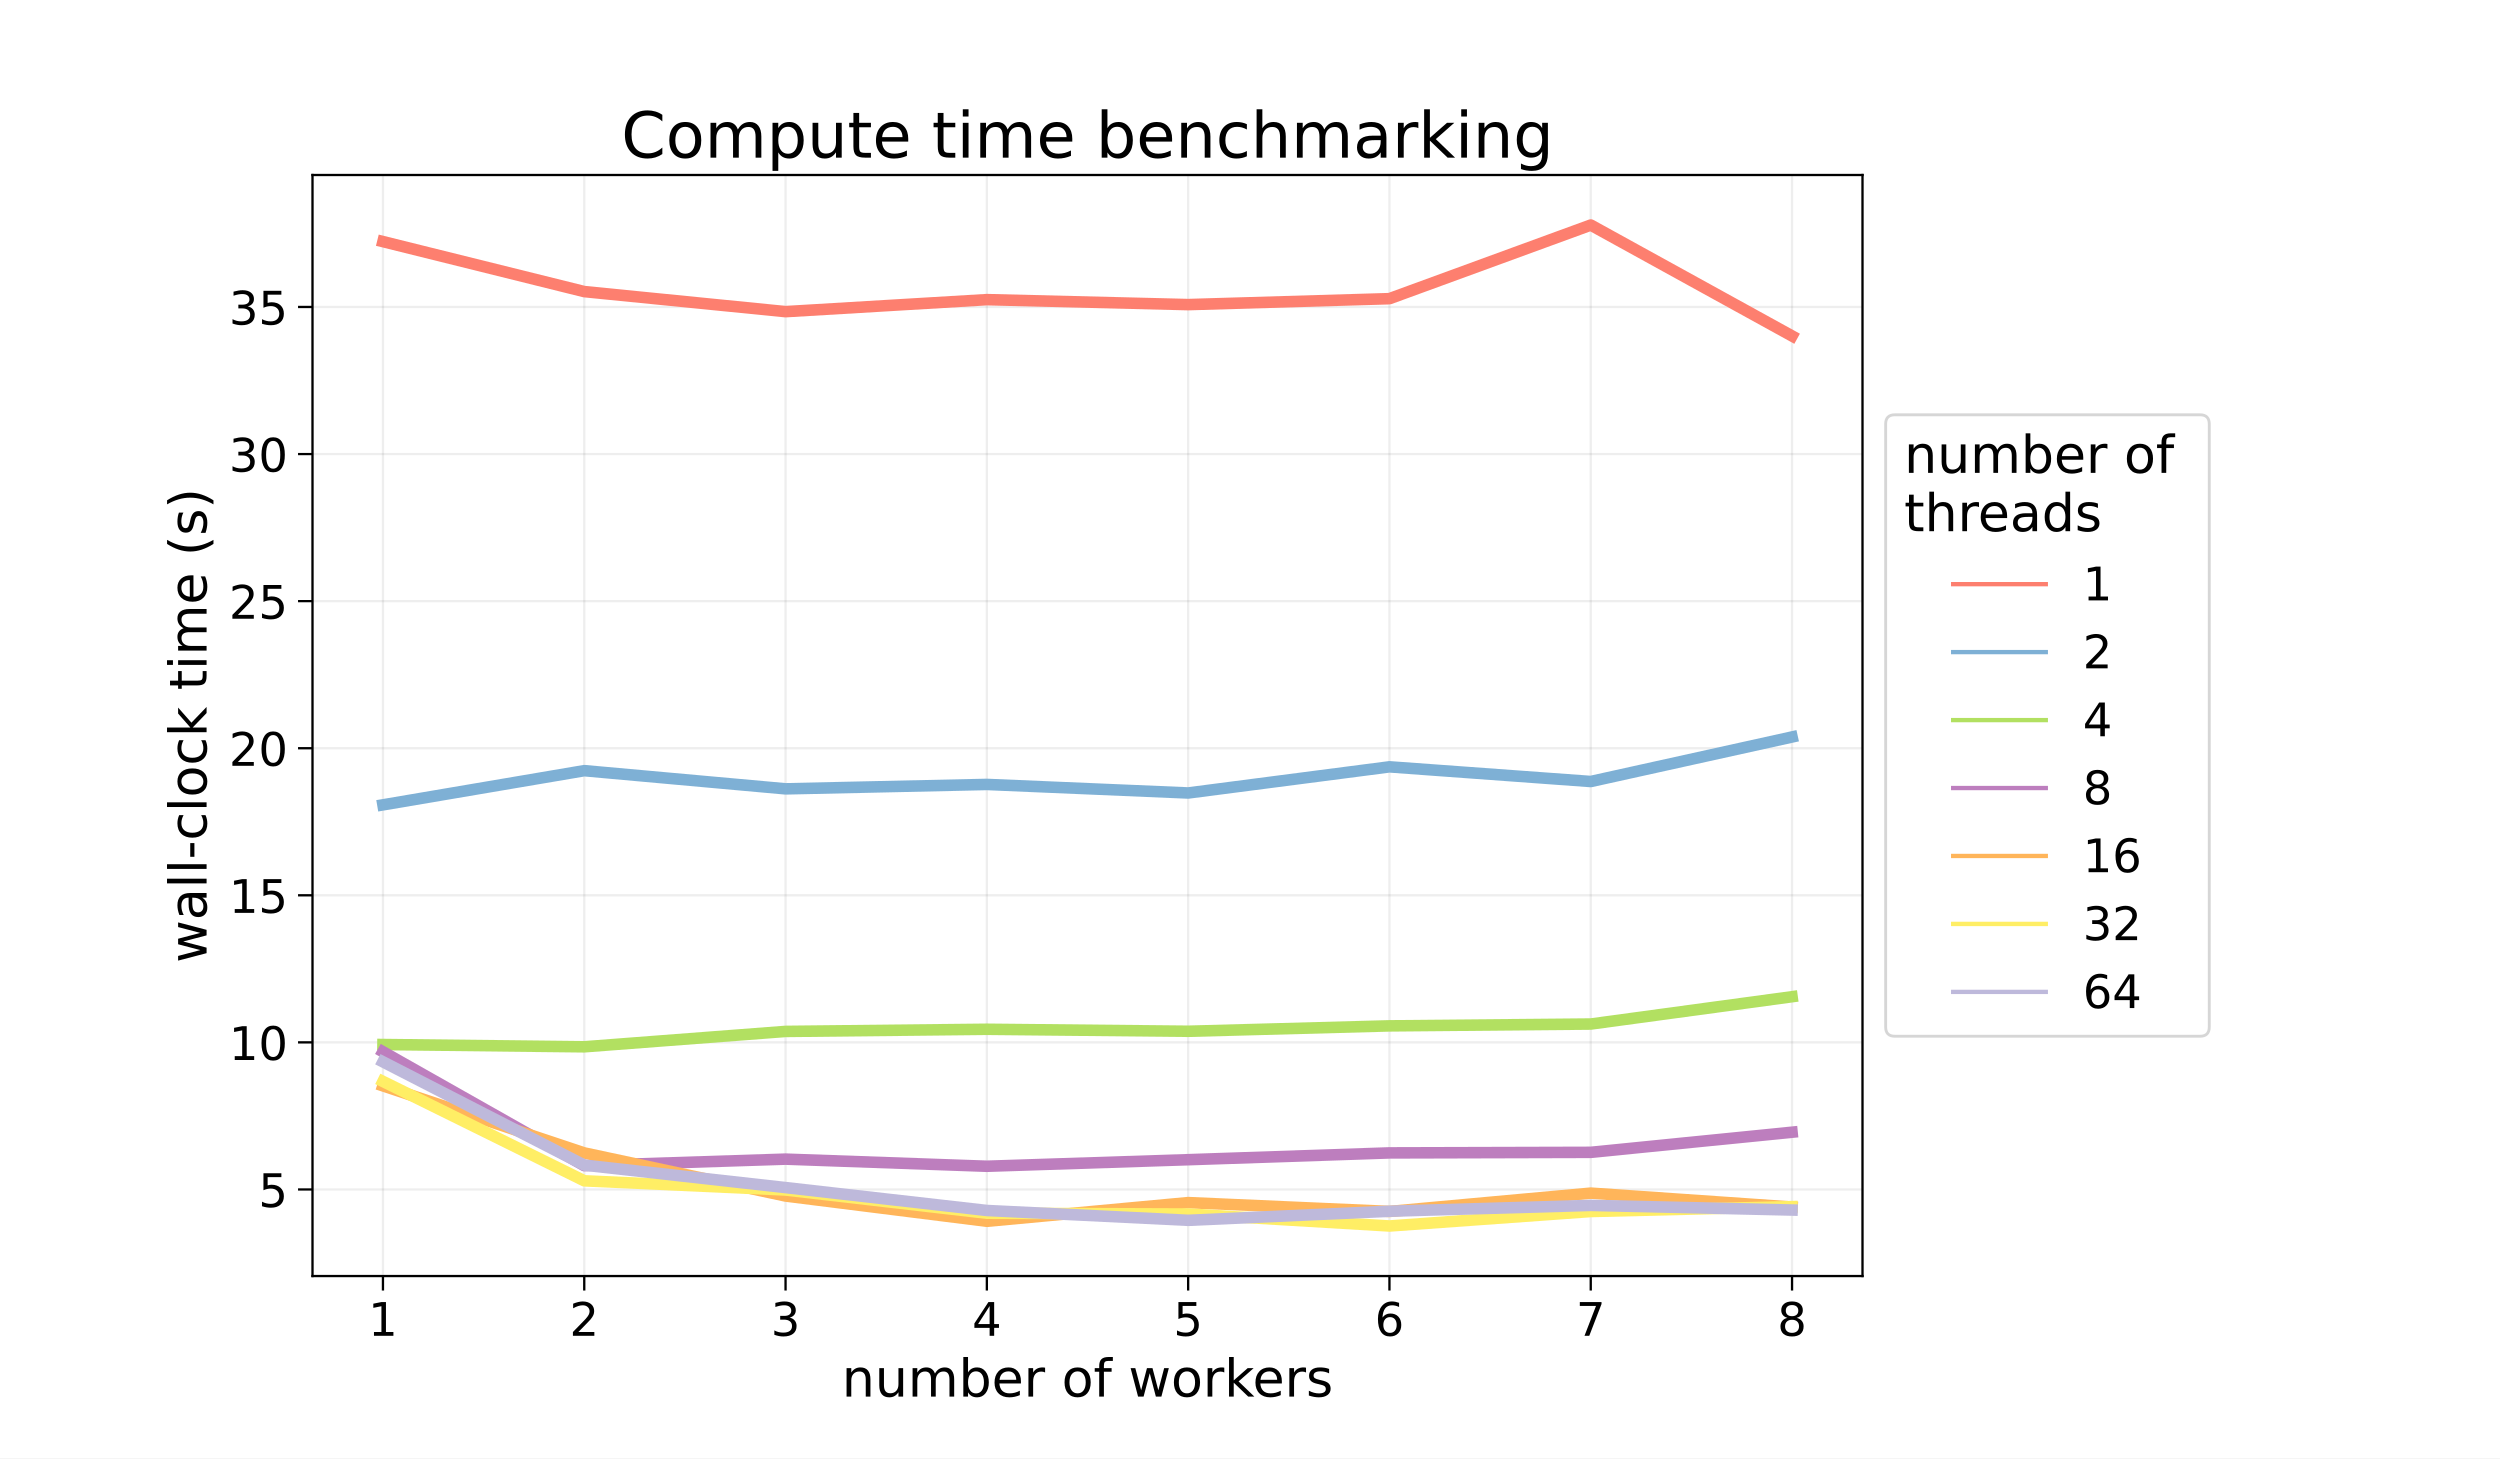
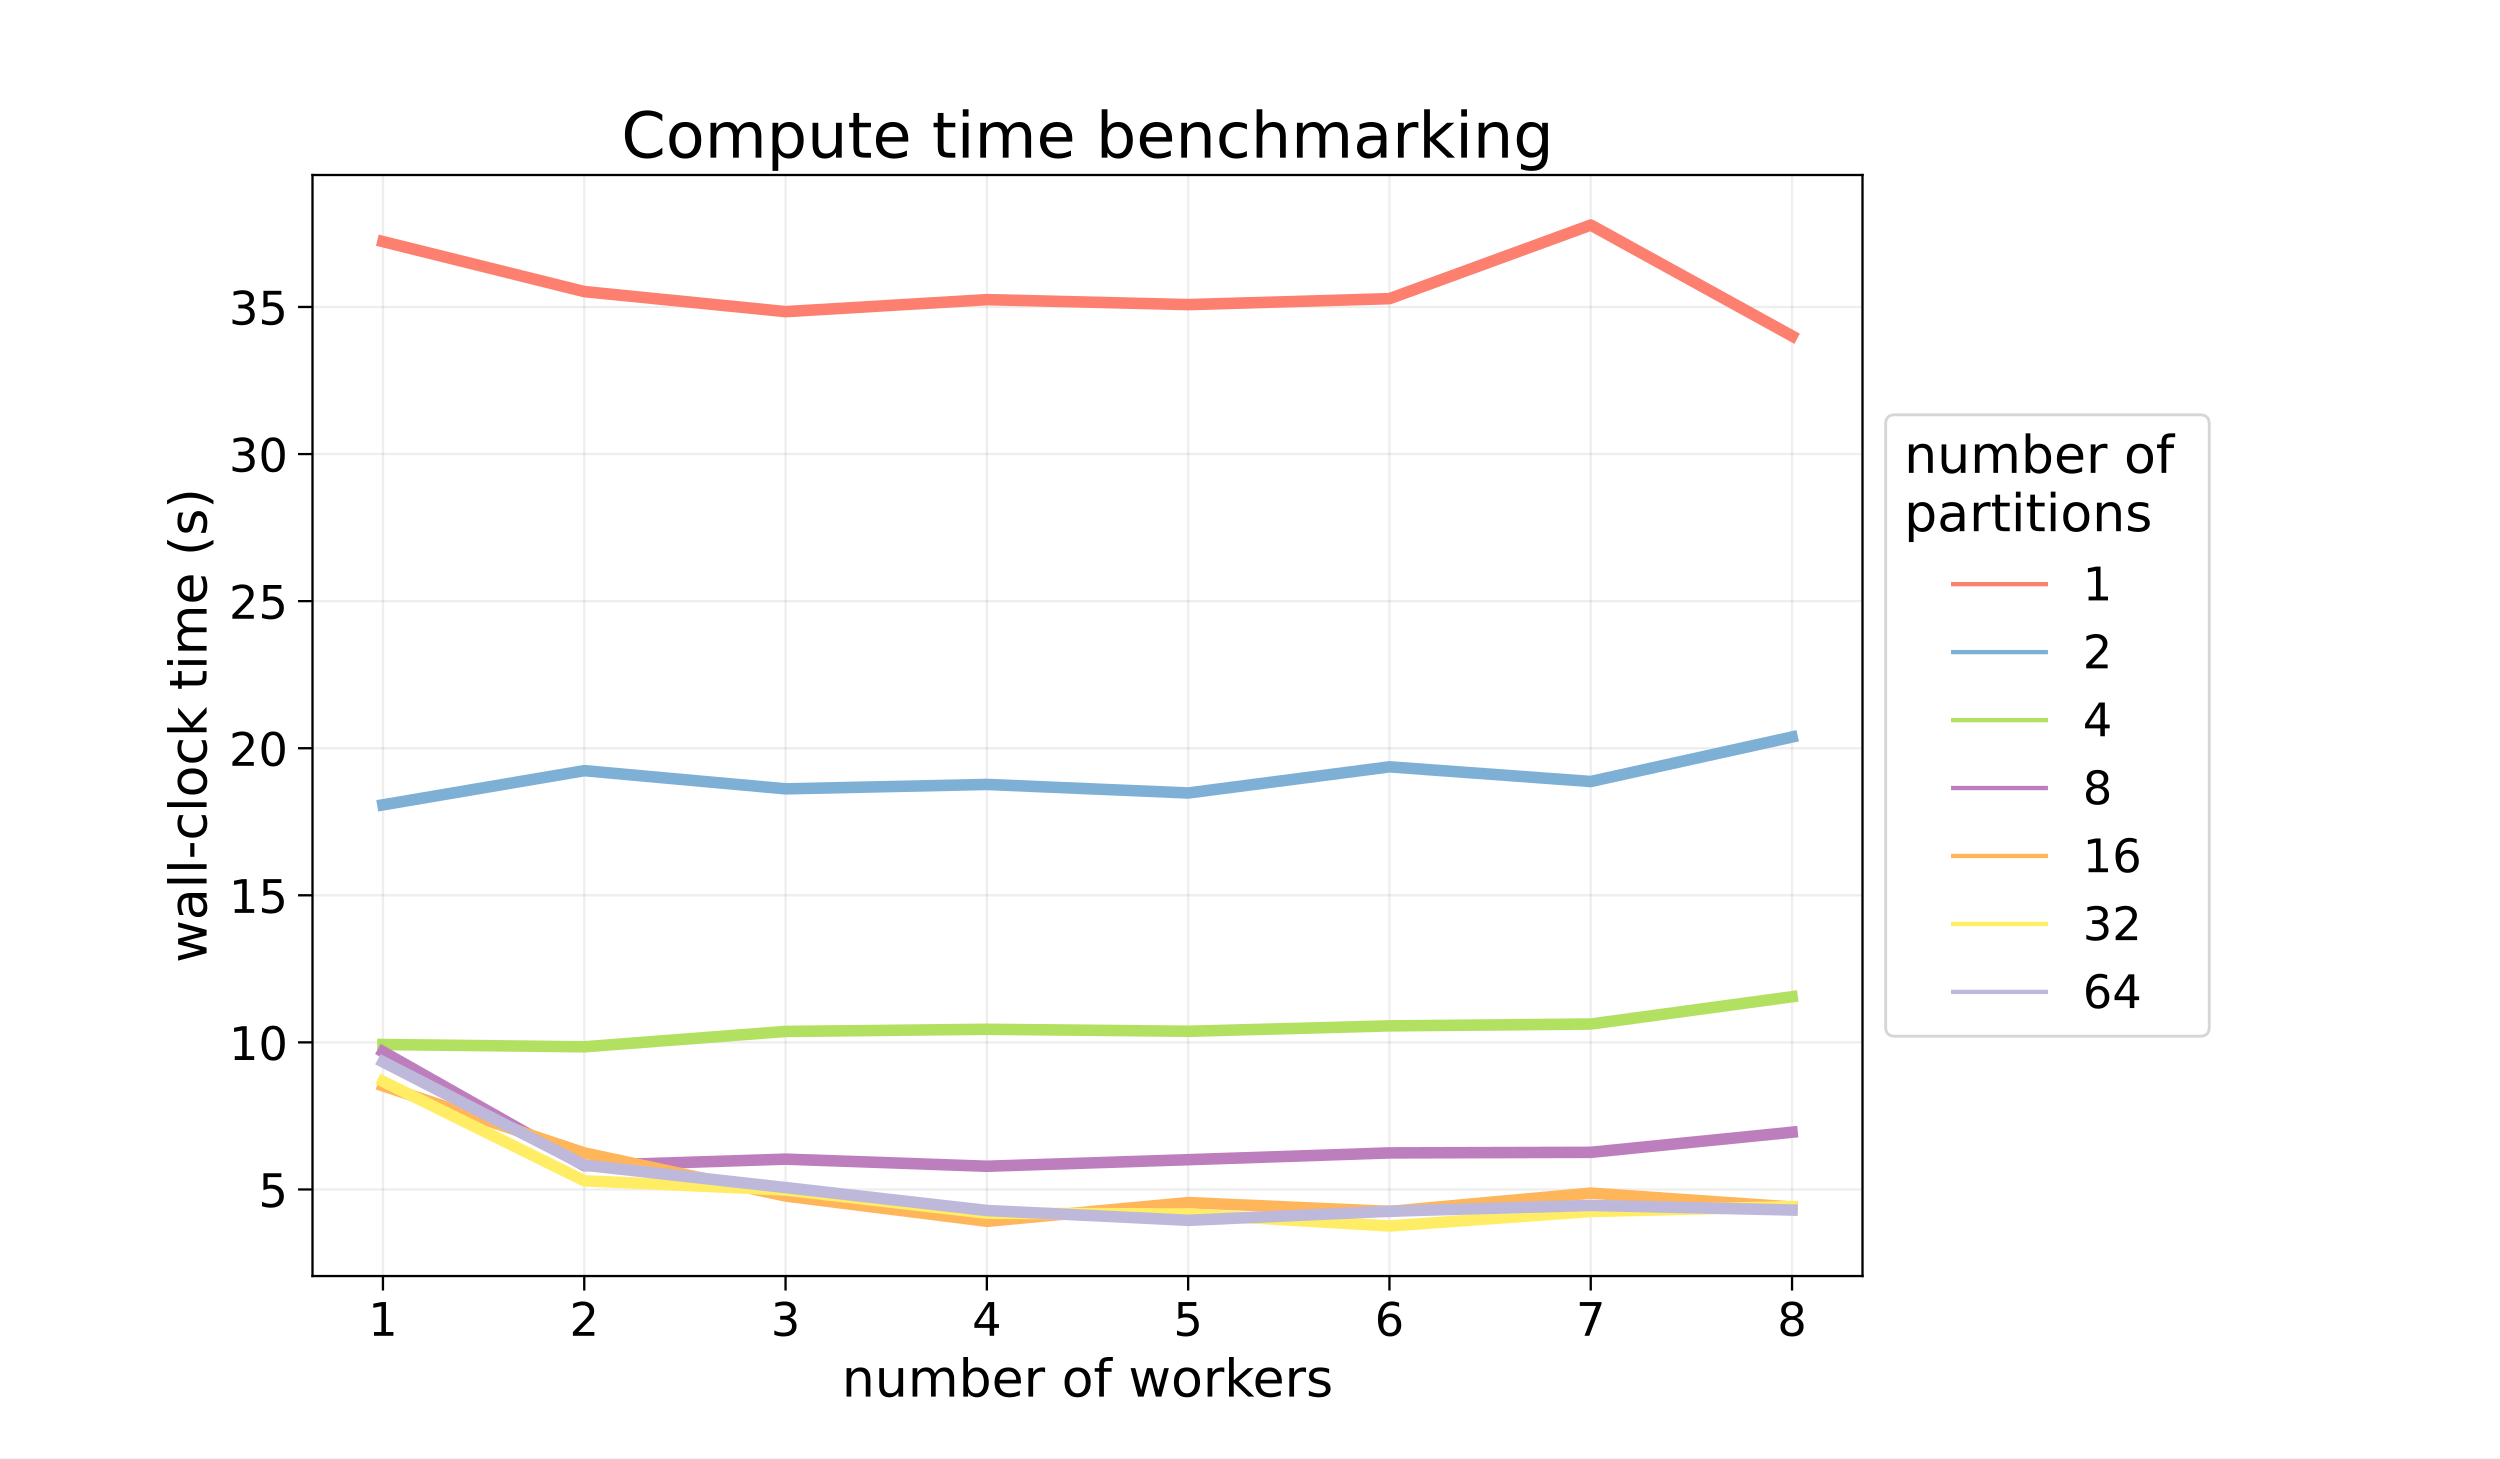
<svg xmlns="http://www.w3.org/2000/svg" xmlns:xlink="http://www.w3.org/1999/xlink" width="864pt" height="504pt" viewBox="0 0 864 504" version="1.1">
  <defs>
    <style type="text/css">*{stroke-linejoin: round; stroke-linecap: butt}</style>
  </defs>
  <g id="figure_1">
    <g id="patch_1">
      <path d="M 0 504  L 864 504  L 864 0  L 0 0  z " style="fill: #ffffff" />
    </g>
    <g id="axes_1">
      <g id="patch_2">
        <path d="M 108 441  L 643.68 441  L 643.68 60.48  L 108 60.48  z " style="fill: #ffffff" />
      </g>
      <g id="matplotlib.axis_1">
        <g id="xtick_1">
          <g id="line2d_1">
-             <path d="M 132.349 441  L 132.349 60.48  " clip-path="url(#p6e7300ea1e)" style="fill: none; stroke: #000000; stroke-opacity: 0.07; stroke-width: 0.8; stroke-linecap: square" />
+             <path d="M 132.349 441  L 132.349 60.48  " clip-path="url(#p2d8285ef63)" style="fill: none; stroke: #000000; stroke-opacity: 0.07; stroke-width: 0.8; stroke-linecap: square" />
          </g>
          <g id="line2d_2">
            <defs>
-               <path id="m5516b89429" d="M 0 0  L 0 5  " style="stroke: #000000; stroke-width: 0.8" />
+               <path id="m4f64eeeee3" d="M 0 0  L 0 5  " style="stroke: #000000; stroke-width: 0.8" />
            </defs>
            <g>
-               <use xlink:href="#m5516b89429" x="132.349" y="441" style="stroke: #000000; stroke-width: 0.8" />
+               <use xlink:href="#m4f64eeeee3" x="132.349" y="441" style="stroke: #000000; stroke-width: 0.8" />
            </g>
          </g>
          <g id="text_1">
            <g transform="translate(127.2591 461.6575)scale(0.16 -0.16)">
              <defs>
                <path id="DejaVuSans-31" d="M 794 531  L 1825 531  L 1825 4091  L 703 3866  L 703 4441  L 1819 4666  L 2450 4666  L 2450 531  L 3481 531  L 3481 0  L 794 0  L 794 531  z " transform="scale(0.015625)" />
              </defs>
              <use xlink:href="#DejaVuSans-31" />
            </g>
          </g>
        </g>
        <g id="xtick_2">
          <g id="line2d_3">
-             <path d="M 201.918 441  L 201.918 60.48  " clip-path="url(#p6e7300ea1e)" style="fill: none; stroke: #000000; stroke-opacity: 0.07; stroke-width: 0.8; stroke-linecap: square" />
+             <path d="M 201.918 441  L 201.918 60.48  " clip-path="url(#p2d8285ef63)" style="fill: none; stroke: #000000; stroke-opacity: 0.07; stroke-width: 0.8; stroke-linecap: square" />
          </g>
          <g id="line2d_4">
            <g>
-               <use xlink:href="#m5516b89429" x="201.918" y="441" style="stroke: #000000; stroke-width: 0.8" />
+               <use xlink:href="#m4f64eeeee3" x="201.918" y="441" style="stroke: #000000; stroke-width: 0.8" />
            </g>
          </g>
          <g id="text_2">
            <g transform="translate(196.8279 461.6575)scale(0.16 -0.16)">
              <defs>
                <path id="DejaVuSans-32" d="M 1228 531  L 3431 531  L 3431 0  L 469 0  L 469 531  Q 828 903 1448 1529  Q 2069 2156 2228 2338  Q 2531 2678 2651 2914  Q 2772 3150 2772 3378  Q 2772 3750 2511 3984  Q 2250 4219 1831 4219  Q 1534 4219 1204 4116  Q 875 4013 500 3803  L 500 4441  Q 881 4594 1212 4672  Q 1544 4750 1819 4750  Q 2544 4750 2975 4387  Q 3406 4025 3406 3419  Q 3406 3131 3298 2873  Q 3191 2616 2906 2266  Q 2828 2175 2409 1742  Q 1991 1309 1228 531  z " transform="scale(0.015625)" />
              </defs>
              <use xlink:href="#DejaVuSans-32" />
            </g>
          </g>
        </g>
        <g id="xtick_3">
          <g id="line2d_5">
-             <path d="M 271.487 441  L 271.487 60.48  " clip-path="url(#p6e7300ea1e)" style="fill: none; stroke: #000000; stroke-opacity: 0.07; stroke-width: 0.8; stroke-linecap: square" />
+             <path d="M 271.487 441  L 271.487 60.48  " clip-path="url(#p2d8285ef63)" style="fill: none; stroke: #000000; stroke-opacity: 0.07; stroke-width: 0.8; stroke-linecap: square" />
          </g>
          <g id="line2d_6">
            <g>
-               <use xlink:href="#m5516b89429" x="271.487" y="441" style="stroke: #000000; stroke-width: 0.8" />
+               <use xlink:href="#m4f64eeeee3" x="271.487" y="441" style="stroke: #000000; stroke-width: 0.8" />
            </g>
          </g>
          <g id="text_3">
            <g transform="translate(266.3968 461.6575)scale(0.16 -0.16)">
              <defs>
                <path id="DejaVuSans-33" d="M 2597 2516  Q 3050 2419 3304 2112  Q 3559 1806 3559 1356  Q 3559 666 3084 287  Q 2609 -91 1734 -91  Q 1441 -91 1130 -33  Q 819 25 488 141  L 488 750  Q 750 597 1062 519  Q 1375 441 1716 441  Q 2309 441 2620 675  Q 2931 909 2931 1356  Q 2931 1769 2642 2001  Q 2353 2234 1838 2234  L 1294 2234  L 1294 2753  L 1863 2753  Q 2328 2753 2575 2939  Q 2822 3125 2822 3475  Q 2822 3834 2567 4026  Q 2313 4219 1838 4219  Q 1578 4219 1281 4162  Q 984 4106 628 3988  L 628 4550  Q 988 4650 1302 4700  Q 1616 4750 1894 4750  Q 2613 4750 3031 4423  Q 3450 4097 3450 3541  Q 3450 3153 3228 2886  Q 3006 2619 2597 2516  z " transform="scale(0.015625)" />
              </defs>
              <use xlink:href="#DejaVuSans-33" />
            </g>
          </g>
        </g>
        <g id="xtick_4">
          <g id="line2d_7">
-             <path d="M 341.056 441  L 341.056 60.48  " clip-path="url(#p6e7300ea1e)" style="fill: none; stroke: #000000; stroke-opacity: 0.07; stroke-width: 0.8; stroke-linecap: square" />
+             <path d="M 341.056 441  L 341.056 60.48  " clip-path="url(#p2d8285ef63)" style="fill: none; stroke: #000000; stroke-opacity: 0.07; stroke-width: 0.8; stroke-linecap: square" />
          </g>
          <g id="line2d_8">
            <g>
-               <use xlink:href="#m5516b89429" x="341.056" y="441" style="stroke: #000000; stroke-width: 0.8" />
+               <use xlink:href="#m4f64eeeee3" x="341.056" y="441" style="stroke: #000000; stroke-width: 0.8" />
            </g>
          </g>
          <g id="text_4">
            <g transform="translate(335.9656 461.6575)scale(0.16 -0.16)">
              <defs>
                <path id="DejaVuSans-34" d="M 2419 4116  L 825 1625  L 2419 1625  L 2419 4116  z M 2253 4666  L 3047 4666  L 3047 1625  L 3713 1625  L 3713 1100  L 3047 1100  L 3047 0  L 2419 0  L 2419 1100  L 313 1100  L 313 1709  L 2253 4666  z " transform="scale(0.015625)" />
              </defs>
              <use xlink:href="#DejaVuSans-34" />
            </g>
          </g>
        </g>
        <g id="xtick_5">
          <g id="line2d_9">
-             <path d="M 410.624 441  L 410.624 60.48  " clip-path="url(#p6e7300ea1e)" style="fill: none; stroke: #000000; stroke-opacity: 0.07; stroke-width: 0.8; stroke-linecap: square" />
+             <path d="M 410.624 441  L 410.624 60.48  " clip-path="url(#p2d8285ef63)" style="fill: none; stroke: #000000; stroke-opacity: 0.07; stroke-width: 0.8; stroke-linecap: square" />
          </g>
          <g id="line2d_10">
            <g>
-               <use xlink:href="#m5516b89429" x="410.624" y="441" style="stroke: #000000; stroke-width: 0.8" />
+               <use xlink:href="#m4f64eeeee3" x="410.624" y="441" style="stroke: #000000; stroke-width: 0.8" />
            </g>
          </g>
          <g id="text_5">
            <g transform="translate(405.5344 461.6575)scale(0.16 -0.16)">
              <defs>
                <path id="DejaVuSans-35" d="M 691 4666  L 3169 4666  L 3169 4134  L 1269 4134  L 1269 2991  Q 1406 3038 1543 3061  Q 1681 3084 1819 3084  Q 2600 3084 3056 2656  Q 3513 2228 3513 1497  Q 3513 744 3044 326  Q 2575 -91 1722 -91  Q 1428 -91 1123 -41  Q 819 9 494 109  L 494 744  Q 775 591 1075 516  Q 1375 441 1709 441  Q 2250 441 2565 725  Q 2881 1009 2881 1497  Q 2881 1984 2565 2268  Q 2250 2553 1709 2553  Q 1456 2553 1204 2497  Q 953 2441 691 2322  L 691 4666  z " transform="scale(0.015625)" />
              </defs>
              <use xlink:href="#DejaVuSans-35" />
            </g>
          </g>
        </g>
        <g id="xtick_6">
          <g id="line2d_11">
-             <path d="M 480.193 441  L 480.193 60.48  " clip-path="url(#p6e7300ea1e)" style="fill: none; stroke: #000000; stroke-opacity: 0.07; stroke-width: 0.8; stroke-linecap: square" />
+             <path d="M 480.193 441  L 480.193 60.48  " clip-path="url(#p2d8285ef63)" style="fill: none; stroke: #000000; stroke-opacity: 0.07; stroke-width: 0.8; stroke-linecap: square" />
          </g>
          <g id="line2d_12">
            <g>
-               <use xlink:href="#m5516b89429" x="480.193" y="441" style="stroke: #000000; stroke-width: 0.8" />
+               <use xlink:href="#m4f64eeeee3" x="480.193" y="441" style="stroke: #000000; stroke-width: 0.8" />
            </g>
          </g>
          <g id="text_6">
            <g transform="translate(475.1032 461.6575)scale(0.16 -0.16)">
              <defs>
                <path id="DejaVuSans-36" d="M 2113 2584  Q 1688 2584 1439 2293  Q 1191 2003 1191 1497  Q 1191 994 1439 701  Q 1688 409 2113 409  Q 2538 409 2786 701  Q 3034 994 3034 1497  Q 3034 2003 2786 2293  Q 2538 2584 2113 2584  z M 3366 4563  L 3366 3988  Q 3128 4100 2886 4159  Q 2644 4219 2406 4219  Q 1781 4219 1451 3797  Q 1122 3375 1075 2522  Q 1259 2794 1537 2939  Q 1816 3084 2150 3084  Q 2853 3084 3261 2657  Q 3669 2231 3669 1497  Q 3669 778 3244 343  Q 2819 -91 2113 -91  Q 1303 -91 875 529  Q 447 1150 447 2328  Q 447 3434 972 4092  Q 1497 4750 2381 4750  Q 2619 4750 2861 4703  Q 3103 4656 3366 4563  z " transform="scale(0.015625)" />
              </defs>
              <use xlink:href="#DejaVuSans-36" />
            </g>
          </g>
        </g>
        <g id="xtick_7">
          <g id="line2d_13">
-             <path d="M 549.762 441  L 549.762 60.48  " clip-path="url(#p6e7300ea1e)" style="fill: none; stroke: #000000; stroke-opacity: 0.07; stroke-width: 0.8; stroke-linecap: square" />
+             <path d="M 549.762 441  L 549.762 60.48  " clip-path="url(#p2d8285ef63)" style="fill: none; stroke: #000000; stroke-opacity: 0.07; stroke-width: 0.8; stroke-linecap: square" />
          </g>
          <g id="line2d_14">
            <g>
-               <use xlink:href="#m5516b89429" x="549.762" y="441" style="stroke: #000000; stroke-width: 0.8" />
+               <use xlink:href="#m4f64eeeee3" x="549.762" y="441" style="stroke: #000000; stroke-width: 0.8" />
            </g>
          </g>
          <g id="text_7">
            <g transform="translate(544.6721 461.6575)scale(0.16 -0.16)">
              <defs>
                <path id="DejaVuSans-37" d="M 525 4666  L 3525 4666  L 3525 4397  L 1831 0  L 1172 0  L 2766 4134  L 525 4134  L 525 4666  z " transform="scale(0.015625)" />
              </defs>
              <use xlink:href="#DejaVuSans-37" />
            </g>
          </g>
        </g>
        <g id="xtick_8">
          <g id="line2d_15">
-             <path d="M 619.331 441  L 619.331 60.48  " clip-path="url(#p6e7300ea1e)" style="fill: none; stroke: #000000; stroke-opacity: 0.07; stroke-width: 0.8; stroke-linecap: square" />
+             <path d="M 619.331 441  L 619.331 60.48  " clip-path="url(#p2d8285ef63)" style="fill: none; stroke: #000000; stroke-opacity: 0.07; stroke-width: 0.8; stroke-linecap: square" />
          </g>
          <g id="line2d_16">
            <g>
-               <use xlink:href="#m5516b89429" x="619.331" y="441" style="stroke: #000000; stroke-width: 0.8" />
+               <use xlink:href="#m4f64eeeee3" x="619.331" y="441" style="stroke: #000000; stroke-width: 0.8" />
            </g>
          </g>
          <g id="text_8">
            <g transform="translate(614.2409 461.6575)scale(0.16 -0.16)">
              <defs>
                <path id="DejaVuSans-38" d="M 2034 2216  Q 1584 2216 1326 1975  Q 1069 1734 1069 1313  Q 1069 891 1326 650  Q 1584 409 2034 409  Q 2484 409 2743 651  Q 3003 894 3003 1313  Q 3003 1734 2745 1975  Q 2488 2216 2034 2216  z M 1403 2484  Q 997 2584 770 2862  Q 544 3141 544 3541  Q 544 4100 942 4425  Q 1341 4750 2034 4750  Q 2731 4750 3128 4425  Q 3525 4100 3525 3541  Q 3525 3141 3298 2862  Q 3072 2584 2669 2484  Q 3125 2378 3379 2068  Q 3634 1759 3634 1313  Q 3634 634 3220 271  Q 2806 -91 2034 -91  Q 1263 -91 848 271  Q 434 634 434 1313  Q 434 1759 690 2068  Q 947 2378 1403 2484  z M 1172 3481  Q 1172 3119 1398 2916  Q 1625 2713 2034 2713  Q 2441 2713 2670 2916  Q 2900 3119 2900 3481  Q 2900 3844 2670 4047  Q 2441 4250 2034 4250  Q 1625 4250 1398 4047  Q 1172 3844 1172 3481  z " transform="scale(0.015625)" />
              </defs>
              <use xlink:href="#DejaVuSans-38" />
            </g>
          </g>
        </g>
        <g id="text_9">
          <g transform="translate(290.9405 482.6622)scale(0.18 -0.18)">
            <defs>
              <path id="DejaVuSans-6e" d="M 3513 2113  L 3513 0  L 2938 0  L 2938 2094  Q 2938 2591 2744 2837  Q 2550 3084 2163 3084  Q 1697 3084 1428 2787  Q 1159 2491 1159 1978  L 1159 0  L 581 0  L 581 3500  L 1159 3500  L 1159 2956  Q 1366 3272 1645 3428  Q 1925 3584 2291 3584  Q 2894 3584 3203 3211  Q 3513 2838 3513 2113  z " transform="scale(0.015625)" />
              <path id="DejaVuSans-75" d="M 544 1381  L 544 3500  L 1119 3500  L 1119 1403  Q 1119 906 1312 657  Q 1506 409 1894 409  Q 2359 409 2629 706  Q 2900 1003 2900 1516  L 2900 3500  L 3475 3500  L 3475 0  L 2900 0  L 2900 538  Q 2691 219 2414 64  Q 2138 -91 1772 -91  Q 1169 -91 856 284  Q 544 659 544 1381  z M 1991 3584  L 1991 3584  z " transform="scale(0.015625)" />
              <path id="DejaVuSans-6d" d="M 3328 2828  Q 3544 3216 3844 3400  Q 4144 3584 4550 3584  Q 5097 3584 5394 3201  Q 5691 2819 5691 2113  L 5691 0  L 5113 0  L 5113 2094  Q 5113 2597 4934 2840  Q 4756 3084 4391 3084  Q 3944 3084 3684 2787  Q 3425 2491 3425 1978  L 3425 0  L 2847 0  L 2847 2094  Q 2847 2600 2669 2842  Q 2491 3084 2119 3084  Q 1678 3084 1418 2786  Q 1159 2488 1159 1978  L 1159 0  L 581 0  L 581 3500  L 1159 3500  L 1159 2956  Q 1356 3278 1631 3431  Q 1906 3584 2284 3584  Q 2666 3584 2933 3390  Q 3200 3197 3328 2828  z " transform="scale(0.015625)" />
              <path id="DejaVuSans-62" d="M 3116 1747  Q 3116 2381 2855 2742  Q 2594 3103 2138 3103  Q 1681 3103 1420 2742  Q 1159 2381 1159 1747  Q 1159 1113 1420 752  Q 1681 391 2138 391  Q 2594 391 2855 752  Q 3116 1113 3116 1747  z M 1159 2969  Q 1341 3281 1617 3432  Q 1894 3584 2278 3584  Q 2916 3584 3314 3078  Q 3713 2572 3713 1747  Q 3713 922 3314 415  Q 2916 -91 2278 -91  Q 1894 -91 1617 61  Q 1341 213 1159 525  L 1159 0  L 581 0  L 581 4863  L 1159 4863  L 1159 2969  z " transform="scale(0.015625)" />
              <path id="DejaVuSans-65" d="M 3597 1894  L 3597 1613  L 953 1613  Q 991 1019 1311 708  Q 1631 397 2203 397  Q 2534 397 2845 478  Q 3156 559 3463 722  L 3463 178  Q 3153 47 2828 -22  Q 2503 -91 2169 -91  Q 1331 -91 842 396  Q 353 884 353 1716  Q 353 2575 817 3079  Q 1281 3584 2069 3584  Q 2775 3584 3186 3129  Q 3597 2675 3597 1894  z M 3022 2063  Q 3016 2534 2758 2815  Q 2500 3097 2075 3097  Q 1594 3097 1305 2825  Q 1016 2553 972 2059  L 3022 2063  z " transform="scale(0.015625)" />
              <path id="DejaVuSans-72" d="M 2631 2963  Q 2534 3019 2420 3045  Q 2306 3072 2169 3072  Q 1681 3072 1420 2755  Q 1159 2438 1159 1844  L 1159 0  L 581 0  L 581 3500  L 1159 3500  L 1159 2956  Q 1341 3275 1631 3429  Q 1922 3584 2338 3584  Q 2397 3584 2469 3576  Q 2541 3569 2628 3553  L 2631 2963  z " transform="scale(0.015625)" />
              <path id="DejaVuSans-20" transform="scale(0.015625)" />
              <path id="DejaVuSans-6f" d="M 1959 3097  Q 1497 3097 1228 2736  Q 959 2375 959 1747  Q 959 1119 1226 758  Q 1494 397 1959 397  Q 2419 397 2687 759  Q 2956 1122 2956 1747  Q 2956 2369 2687 2733  Q 2419 3097 1959 3097  z M 1959 3584  Q 2709 3584 3137 3096  Q 3566 2609 3566 1747  Q 3566 888 3137 398  Q 2709 -91 1959 -91  Q 1206 -91 779 398  Q 353 888 353 1747  Q 353 2609 779 3096  Q 1206 3584 1959 3584  z " transform="scale(0.015625)" />
              <path id="DejaVuSans-66" d="M 2375 4863  L 2375 4384  L 1825 4384  Q 1516 4384 1395 4259  Q 1275 4134 1275 3809  L 1275 3500  L 2222 3500  L 2222 3053  L 1275 3053  L 1275 0  L 697 0  L 697 3053  L 147 3053  L 147 3500  L 697 3500  L 697 3744  Q 697 4328 969 4595  Q 1241 4863 1831 4863  L 2375 4863  z " transform="scale(0.015625)" />
              <path id="DejaVuSans-77" d="M 269 3500  L 844 3500  L 1563 769  L 2278 3500  L 2956 3500  L 3675 769  L 4391 3500  L 4966 3500  L 4050 0  L 3372 0  L 2619 2869  L 1863 0  L 1184 0  L 269 3500  z " transform="scale(0.015625)" />
              <path id="DejaVuSans-6b" d="M 581 4863  L 1159 4863  L 1159 1991  L 2875 3500  L 3609 3500  L 1753 1863  L 3688 0  L 2938 0  L 1159 1709  L 1159 0  L 581 0  L 581 4863  z " transform="scale(0.015625)" />
              <path id="DejaVuSans-73" d="M 2834 3397  L 2834 2853  Q 2591 2978 2328 3040  Q 2066 3103 1784 3103  Q 1356 3103 1142 2972  Q 928 2841 928 2578  Q 928 2378 1081 2264  Q 1234 2150 1697 2047  L 1894 2003  Q 2506 1872 2764 1633  Q 3022 1394 3022 966  Q 3022 478 2636 193  Q 2250 -91 1575 -91  Q 1294 -91 989 -36  Q 684 19 347 128  L 347 722  Q 666 556 975 473  Q 1284 391 1588 391  Q 1994 391 2212 530  Q 2431 669 2431 922  Q 2431 1156 2273 1281  Q 2116 1406 1581 1522  L 1381 1569  Q 847 1681 609 1914  Q 372 2147 372 2553  Q 372 3047 722 3315  Q 1072 3584 1716 3584  Q 2034 3584 2315 3537  Q 2597 3491 2834 3397  z " transform="scale(0.015625)" />
            </defs>
            <use xlink:href="#DejaVuSans-6e" />
            <use xlink:href="#DejaVuSans-75" x="63.379" />
            <use xlink:href="#DejaVuSans-6d" x="126.758" />
            <use xlink:href="#DejaVuSans-62" x="224.17" />
            <use xlink:href="#DejaVuSans-65" x="287.646" />
            <use xlink:href="#DejaVuSans-72" x="349.17" />
            <use xlink:href="#DejaVuSans-20" x="390.283" />
            <use xlink:href="#DejaVuSans-6f" x="422.07" />
            <use xlink:href="#DejaVuSans-66" x="483.252" />
            <use xlink:href="#DejaVuSans-20" x="518.457" />
            <use xlink:href="#DejaVuSans-77" x="550.244" />
            <use xlink:href="#DejaVuSans-6f" x="632.031" />
            <use xlink:href="#DejaVuSans-72" x="693.213" />
            <use xlink:href="#DejaVuSans-6b" x="734.326" />
            <use xlink:href="#DejaVuSans-65" x="788.611" />
            <use xlink:href="#DejaVuSans-72" x="850.135" />
            <use xlink:href="#DejaVuSans-73" x="891.248" />
          </g>
        </g>
      </g>
      <g id="matplotlib.axis_2">
        <g id="ytick_1">
          <g id="line2d_17">
-             <path d="M 108 411.078  L 643.68 411.078  " clip-path="url(#p6e7300ea1e)" style="fill: none; stroke: #000000; stroke-opacity: 0.07; stroke-width: 0.8; stroke-linecap: square" />
+             <path d="M 108 411.078  L 643.68 411.078  " clip-path="url(#p2d8285ef63)" style="fill: none; stroke: #000000; stroke-opacity: 0.07; stroke-width: 0.8; stroke-linecap: square" />
          </g>
          <g id="line2d_18">
            <defs>
-               <path id="mceaeebccf4" d="M 0 0  L -5 0  " style="stroke: #000000; stroke-width: 0.8" />
+               <path id="m1eac4e63a9" d="M 0 0  L -5 0  " style="stroke: #000000; stroke-width: 0.8" />
            </defs>
            <g>
-               <use xlink:href="#mceaeebccf4" x="108" y="411.078" style="stroke: #000000; stroke-width: 0.8" />
+               <use xlink:href="#m1eac4e63a9" x="108" y="411.078" style="stroke: #000000; stroke-width: 0.8" />
            </g>
          </g>
          <g id="text_10">
            <g transform="translate(89.32 417.157)scale(0.16 -0.16)">
              <use xlink:href="#DejaVuSans-35" />
            </g>
          </g>
        </g>
        <g id="ytick_2">
          <g id="line2d_19">
-             <path d="M 108 360.247  L 643.68 360.247  " clip-path="url(#p6e7300ea1e)" style="fill: none; stroke: #000000; stroke-opacity: 0.07; stroke-width: 0.8; stroke-linecap: square" />
+             <path d="M 108 360.247  L 643.68 360.247  " clip-path="url(#p2d8285ef63)" style="fill: none; stroke: #000000; stroke-opacity: 0.07; stroke-width: 0.8; stroke-linecap: square" />
          </g>
          <g id="line2d_20">
            <g>
-               <use xlink:href="#mceaeebccf4" x="108" y="360.247" style="stroke: #000000; stroke-width: 0.8" />
+               <use xlink:href="#m1eac4e63a9" x="108" y="360.247" style="stroke: #000000; stroke-width: 0.8" />
            </g>
          </g>
          <g id="text_11">
            <g transform="translate(79.14 366.3258)scale(0.16 -0.16)">
              <defs>
                <path id="DejaVuSans-30" d="M 2034 4250  Q 1547 4250 1301 3770  Q 1056 3291 1056 2328  Q 1056 1369 1301 889  Q 1547 409 2034 409  Q 2525 409 2770 889  Q 3016 1369 3016 2328  Q 3016 3291 2770 3770  Q 2525 4250 2034 4250  z M 2034 4750  Q 2819 4750 3233 4129  Q 3647 3509 3647 2328  Q 3647 1150 3233 529  Q 2819 -91 2034 -91  Q 1250 -91 836 529  Q 422 1150 422 2328  Q 422 3509 836 4129  Q 1250 4750 2034 4750  z " transform="scale(0.015625)" />
              </defs>
              <use xlink:href="#DejaVuSans-31" />
              <use xlink:href="#DejaVuSans-30" x="63.623" />
            </g>
          </g>
        </g>
        <g id="ytick_3">
          <g id="line2d_21">
-             <path d="M 108 309.416  L 643.68 309.416  " clip-path="url(#p6e7300ea1e)" style="fill: none; stroke: #000000; stroke-opacity: 0.07; stroke-width: 0.8; stroke-linecap: square" />
+             <path d="M 108 309.416  L 643.68 309.416  " clip-path="url(#p2d8285ef63)" style="fill: none; stroke: #000000; stroke-opacity: 0.07; stroke-width: 0.8; stroke-linecap: square" />
          </g>
          <g id="line2d_22">
            <g>
-               <use xlink:href="#mceaeebccf4" x="108" y="309.416" style="stroke: #000000; stroke-width: 0.8" />
+               <use xlink:href="#m1eac4e63a9" x="108" y="309.416" style="stroke: #000000; stroke-width: 0.8" />
            </g>
          </g>
          <g id="text_12">
            <g transform="translate(79.14 315.4946)scale(0.16 -0.16)">
              <use xlink:href="#DejaVuSans-31" />
              <use xlink:href="#DejaVuSans-35" x="63.623" />
            </g>
          </g>
        </g>
        <g id="ytick_4">
          <g id="line2d_23">
-             <path d="M 108 258.585  L 643.68 258.585  " clip-path="url(#p6e7300ea1e)" style="fill: none; stroke: #000000; stroke-opacity: 0.07; stroke-width: 0.8; stroke-linecap: square" />
+             <path d="M 108 258.585  L 643.68 258.585  " clip-path="url(#p2d8285ef63)" style="fill: none; stroke: #000000; stroke-opacity: 0.07; stroke-width: 0.8; stroke-linecap: square" />
          </g>
          <g id="line2d_24">
            <g>
-               <use xlink:href="#mceaeebccf4" x="108" y="258.585" style="stroke: #000000; stroke-width: 0.8" />
+               <use xlink:href="#m1eac4e63a9" x="108" y="258.585" style="stroke: #000000; stroke-width: 0.8" />
            </g>
          </g>
          <g id="text_13">
            <g transform="translate(79.14 264.6635)scale(0.16 -0.16)">
              <use xlink:href="#DejaVuSans-32" />
              <use xlink:href="#DejaVuSans-30" x="63.623" />
            </g>
          </g>
        </g>
        <g id="ytick_5">
          <g id="line2d_25">
-             <path d="M 108 207.754  L 643.68 207.754  " clip-path="url(#p6e7300ea1e)" style="fill: none; stroke: #000000; stroke-opacity: 0.07; stroke-width: 0.8; stroke-linecap: square" />
+             <path d="M 108 207.754  L 643.68 207.754  " clip-path="url(#p2d8285ef63)" style="fill: none; stroke: #000000; stroke-opacity: 0.07; stroke-width: 0.8; stroke-linecap: square" />
          </g>
          <g id="line2d_26">
            <g>
-               <use xlink:href="#mceaeebccf4" x="108" y="207.754" style="stroke: #000000; stroke-width: 0.8" />
+               <use xlink:href="#m1eac4e63a9" x="108" y="207.754" style="stroke: #000000; stroke-width: 0.8" />
            </g>
          </g>
          <g id="text_14">
            <g transform="translate(79.14 213.8323)scale(0.16 -0.16)">
              <use xlink:href="#DejaVuSans-32" />
              <use xlink:href="#DejaVuSans-35" x="63.623" />
            </g>
          </g>
        </g>
        <g id="ytick_6">
          <g id="line2d_27">
-             <path d="M 108 156.922  L 643.68 156.922  " clip-path="url(#p6e7300ea1e)" style="fill: none; stroke: #000000; stroke-opacity: 0.07; stroke-width: 0.8; stroke-linecap: square" />
+             <path d="M 108 156.922  L 643.68 156.922  " clip-path="url(#p2d8285ef63)" style="fill: none; stroke: #000000; stroke-opacity: 0.07; stroke-width: 0.8; stroke-linecap: square" />
          </g>
          <g id="line2d_28">
            <g>
-               <use xlink:href="#mceaeebccf4" x="108" y="156.922" style="stroke: #000000; stroke-width: 0.8" />
+               <use xlink:href="#m1eac4e63a9" x="108" y="156.922" style="stroke: #000000; stroke-width: 0.8" />
            </g>
          </g>
          <g id="text_15">
            <g transform="translate(79.14 163.0011)scale(0.16 -0.16)">
              <use xlink:href="#DejaVuSans-33" />
              <use xlink:href="#DejaVuSans-30" x="63.623" />
            </g>
          </g>
        </g>
        <g id="ytick_7">
          <g id="line2d_29">
-             <path d="M 108 106.091  L 643.68 106.091  " clip-path="url(#p6e7300ea1e)" style="fill: none; stroke: #000000; stroke-opacity: 0.07; stroke-width: 0.8; stroke-linecap: square" />
+             <path d="M 108 106.091  L 643.68 106.091  " clip-path="url(#p2d8285ef63)" style="fill: none; stroke: #000000; stroke-opacity: 0.07; stroke-width: 0.8; stroke-linecap: square" />
          </g>
          <g id="line2d_30">
            <g>
-               <use xlink:href="#mceaeebccf4" x="108" y="106.091" style="stroke: #000000; stroke-width: 0.8" />
+               <use xlink:href="#m1eac4e63a9" x="108" y="106.091" style="stroke: #000000; stroke-width: 0.8" />
            </g>
          </g>
          <g id="text_16">
            <g transform="translate(79.14 112.17)scale(0.16 -0.16)">
              <use xlink:href="#DejaVuSans-33" />
              <use xlink:href="#DejaVuSans-35" x="63.623" />
            </g>
          </g>
        </g>
        <g id="text_17">
          <g transform="translate(71.39656 332.7441)rotate(-90)scale(0.18 -0.18)">
            <defs>
              <path id="DejaVuSans-61" d="M 2194 1759  Q 1497 1759 1228 1600  Q 959 1441 959 1056  Q 959 750 1161 570  Q 1363 391 1709 391  Q 2188 391 2477 730  Q 2766 1069 2766 1631  L 2766 1759  L 2194 1759  z M 3341 1997  L 3341 0  L 2766 0  L 2766 531  Q 2569 213 2275 61  Q 1981 -91 1556 -91  Q 1019 -91 701 211  Q 384 513 384 1019  Q 384 1609 779 1909  Q 1175 2209 1959 2209  L 2766 2209  L 2766 2266  Q 2766 2663 2505 2880  Q 2244 3097 1772 3097  Q 1472 3097 1187 3025  Q 903 2953 641 2809  L 641 3341  Q 956 3463 1253 3523  Q 1550 3584 1831 3584  Q 2591 3584 2966 3190  Q 3341 2797 3341 1997  z " transform="scale(0.015625)" />
              <path id="DejaVuSans-6c" d="M 603 4863  L 1178 4863  L 1178 0  L 603 0  L 603 4863  z " transform="scale(0.015625)" />
              <path id="DejaVuSans-2d" d="M 313 2009  L 1997 2009  L 1997 1497  L 313 1497  L 313 2009  z " transform="scale(0.015625)" />
              <path id="DejaVuSans-63" d="M 3122 3366  L 3122 2828  Q 2878 2963 2633 3030  Q 2388 3097 2138 3097  Q 1578 3097 1268 2742  Q 959 2388 959 1747  Q 959 1106 1268 751  Q 1578 397 2138 397  Q 2388 397 2633 464  Q 2878 531 3122 666  L 3122 134  Q 2881 22 2623 -34  Q 2366 -91 2075 -91  Q 1284 -91 818 406  Q 353 903 353 1747  Q 353 2603 823 3093  Q 1294 3584 2113 3584  Q 2378 3584 2631 3529  Q 2884 3475 3122 3366  z " transform="scale(0.015625)" />
              <path id="DejaVuSans-74" d="M 1172 4494  L 1172 3500  L 2356 3500  L 2356 3053  L 1172 3053  L 1172 1153  Q 1172 725 1289 603  Q 1406 481 1766 481  L 2356 481  L 2356 0  L 1766 0  Q 1100 0 847 248  Q 594 497 594 1153  L 594 3053  L 172 3053  L 172 3500  L 594 3500  L 594 4494  L 1172 4494  z " transform="scale(0.015625)" />
              <path id="DejaVuSans-69" d="M 603 3500  L 1178 3500  L 1178 0  L 603 0  L 603 3500  z M 603 4863  L 1178 4863  L 1178 4134  L 603 4134  L 603 4863  z " transform="scale(0.015625)" />
              <path id="DejaVuSans-28" d="M 1984 4856  Q 1566 4138 1362 3434  Q 1159 2731 1159 2009  Q 1159 1288 1364 580  Q 1569 -128 1984 -844  L 1484 -844  Q 1016 -109 783 600  Q 550 1309 550 2009  Q 550 2706 781 3412  Q 1013 4119 1484 4856  L 1984 4856  z " transform="scale(0.015625)" />
              <path id="DejaVuSans-29" d="M 513 4856  L 1013 4856  Q 1481 4119 1714 3412  Q 1947 2706 1947 2009  Q 1947 1309 1714 600  Q 1481 -109 1013 -844  L 513 -844  Q 928 -128 1133 580  Q 1338 1288 1338 2009  Q 1338 2731 1133 3434  Q 928 4138 513 4856  z " transform="scale(0.015625)" />
            </defs>
            <use xlink:href="#DejaVuSans-77" />
            <use xlink:href="#DejaVuSans-61" x="81.787" />
            <use xlink:href="#DejaVuSans-6c" x="143.066" />
            <use xlink:href="#DejaVuSans-6c" x="170.85" />
            <use xlink:href="#DejaVuSans-2d" x="198.633" />
            <use xlink:href="#DejaVuSans-63" x="234.717" />
            <use xlink:href="#DejaVuSans-6c" x="289.697" />
            <use xlink:href="#DejaVuSans-6f" x="317.48" />
            <use xlink:href="#DejaVuSans-63" x="378.662" />
            <use xlink:href="#DejaVuSans-6b" x="433.643" />
            <use xlink:href="#DejaVuSans-20" x="491.553" />
            <use xlink:href="#DejaVuSans-74" x="523.34" />
            <use xlink:href="#DejaVuSans-69" x="562.549" />
            <use xlink:href="#DejaVuSans-6d" x="590.332" />
            <use xlink:href="#DejaVuSans-65" x="687.744" />
            <use xlink:href="#DejaVuSans-20" x="749.268" />
            <use xlink:href="#DejaVuSans-28" x="781.055" />
            <use xlink:href="#DejaVuSans-73" x="820.068" />
            <use xlink:href="#DejaVuSans-29" x="872.168" />
          </g>
        </g>
      </g>
      <g id="line2d_31">
-         <path d="M 132.349 83.497  L 201.918 100.776  L 271.487 107.705  L 341.056 103.557  L 410.624 105.274  L 480.193 103.219  L 549.762 77.776  L 619.331 116.109  " clip-path="url(#p6e7300ea1e)" style="fill: none; stroke: #fd7f6f; stroke-width: 4; stroke-linecap: square" />
+         <path d="M 132.349 83.497  L 201.918 100.776  L 271.487 107.705  L 341.056 103.557  L 410.624 105.274  L 480.193 103.219  L 549.762 77.776  L 619.331 116.109  " clip-path="url(#p2d8285ef63)" style="fill: none; stroke: #fd7f6f; stroke-width: 4; stroke-linecap: square" />
      </g>
      <g id="line2d_32">
-         <path d="M 132.349 278.157  L 201.918 266.342  L 271.487 272.624  L 341.056 271.101  L 410.624 274.054  L 480.193 265.019  L 549.762 270.091  L 619.331 254.699  " clip-path="url(#p6e7300ea1e)" style="fill: none; stroke: #7eb0d5; stroke-width: 4; stroke-linecap: square" />
+         <path d="M 132.349 278.157  L 201.918 266.342  L 271.487 272.624  L 341.056 271.101  L 410.624 274.054  L 480.193 265.019  L 549.762 270.091  L 619.331 254.699  " clip-path="url(#p2d8285ef63)" style="fill: none; stroke: #7eb0d5; stroke-width: 4; stroke-linecap: square" />
      </g>
      <g id="line2d_33">
-         <path d="M 132.349 360.987  L 201.918 361.774  L 271.487 356.46  L 341.056 355.715  L 410.624 356.408  L 480.193 354.54  L 549.762 353.905  L 619.331 344.461  " clip-path="url(#p6e7300ea1e)" style="fill: none; stroke: #b2e061; stroke-width: 4; stroke-linecap: square" />
+         <path d="M 132.349 360.987  L 201.918 361.774  L 271.487 356.46  L 341.056 355.715  L 410.624 356.408  L 480.193 354.54  L 549.762 353.905  L 619.331 344.461  " clip-path="url(#p2d8285ef63)" style="fill: none; stroke: #b2e061; stroke-width: 4; stroke-linecap: square" />
      </g>
      <g id="line2d_34">
-         <path d="M 132.349 363.497  L 201.918 402.84  L 271.487 400.598  L 341.056 403.06  L 410.624 400.791  L 480.193 398.445  L 549.762 398.248  L 619.331 391.29  " clip-path="url(#p6e7300ea1e)" style="fill: none; stroke: #bd7ebe; stroke-width: 4; stroke-linecap: square" />
+         <path d="M 132.349 363.497  L 201.918 402.84  L 271.487 400.598  L 341.056 403.06  L 410.624 400.791  L 480.193 398.445  L 549.762 398.248  L 619.331 391.29  " clip-path="url(#p2d8285ef63)" style="fill: none; stroke: #bd7ebe; stroke-width: 4; stroke-linecap: square" />
      </g>
      <g id="line2d_35">
-         <path d="M 132.349 375.264  L 201.918 398.448  L 271.487 413.343  L 341.056 422.074  L 410.624 415.621  L 480.193 418.679  L 549.762 412.345  L 619.331 417.164  " clip-path="url(#p6e7300ea1e)" style="fill: none; stroke: #ffb55a; stroke-width: 4; stroke-linecap: square" />
+         <path d="M 132.349 375.264  L 201.918 398.448  L 271.487 413.343  L 341.056 422.074  L 410.624 415.621  L 480.193 418.679  L 549.762 412.345  L 619.331 417.164  " clip-path="url(#p2d8285ef63)" style="fill: none; stroke: #ffb55a; stroke-width: 4; stroke-linecap: square" />
      </g>
      <g id="line2d_36">
-         <path d="M 132.349 373.743  L 201.918 408.088  L 271.487 411.262  L 341.056 419.291  L 410.624 419.569  L 480.193 423.704  L 549.762 418.699  L 619.331 417.008  " clip-path="url(#p6e7300ea1e)" style="fill: none; stroke: #ffee65; stroke-width: 4; stroke-linecap: square" />
+         <path d="M 132.349 373.743  L 201.918 408.088  L 271.487 411.262  L 341.056 419.291  L 410.624 419.569  L 480.193 423.704  L 549.762 418.699  L 619.331 417.008  " clip-path="url(#p2d8285ef63)" style="fill: none; stroke: #ffee65; stroke-width: 4; stroke-linecap: square" />
      </g>
      <g id="line2d_37">
-         <path d="M 132.349 366.976  L 201.918 402.673  L 271.487 410.43  L 341.056 418.345  L 410.624 421.741  L 480.193 418.601  L 549.762 416.586  L 619.331 418.19  " clip-path="url(#p6e7300ea1e)" style="fill: none; stroke: #beb9db; stroke-width: 4; stroke-linecap: square" />
+         <path d="M 132.349 366.976  L 201.918 402.673  L 271.487 410.43  L 341.056 418.345  L 410.624 421.741  L 480.193 418.601  L 549.762 416.586  L 619.331 418.19  " clip-path="url(#p2d8285ef63)" style="fill: none; stroke: #beb9db; stroke-width: 4; stroke-linecap: square" />
      </g>
      <g id="line2d_38" />
      <g id="line2d_39" />
      <g id="line2d_40" />
      <g id="line2d_41" />
      <g id="line2d_42" />
      <g id="line2d_43" />
      <g id="line2d_44" />
      <g id="patch_3">
        <path d="M 108 441  L 108 60.48  " style="fill: none; stroke: #000000; stroke-width: 0.8; stroke-linejoin: miter; stroke-linecap: square" />
      </g>
      <g id="patch_4">
        <path d="M 643.68 441  L 643.68 60.48  " style="fill: none; stroke: #000000; stroke-width: 0.8; stroke-linejoin: miter; stroke-linecap: square" />
      </g>
      <g id="patch_5">
        <path d="M 108 441  L 643.68 441  " style="fill: none; stroke: #000000; stroke-width: 0.8; stroke-linejoin: miter; stroke-linecap: square" />
      </g>
      <g id="patch_6">
        <path d="M 108 60.48  L 643.68 60.48  " style="fill: none; stroke: #000000; stroke-width: 0.8; stroke-linejoin: miter; stroke-linecap: square" />
      </g>
      <g id="text_18">
        <g transform="translate(214.7347 54.48)scale(0.22 -0.22)">
          <defs>
            <path id="DejaVuSans-43" d="M 4122 4306  L 4122 3641  Q 3803 3938 3442 4084  Q 3081 4231 2675 4231  Q 1875 4231 1450 3742  Q 1025 3253 1025 2328  Q 1025 1406 1450 917  Q 1875 428 2675 428  Q 3081 428 3442 575  Q 3803 722 4122 1019  L 4122 359  Q 3791 134 3420 21  Q 3050 -91 2638 -91  Q 1578 -91 968 557  Q 359 1206 359 2328  Q 359 3453 968 4101  Q 1578 4750 2638 4750  Q 3056 4750 3426 4639  Q 3797 4528 4122 4306  z " transform="scale(0.015625)" />
            <path id="DejaVuSans-70" d="M 1159 525  L 1159 -1331  L 581 -1331  L 581 3500  L 1159 3500  L 1159 2969  Q 1341 3281 1617 3432  Q 1894 3584 2278 3584  Q 2916 3584 3314 3078  Q 3713 2572 3713 1747  Q 3713 922 3314 415  Q 2916 -91 2278 -91  Q 1894 -91 1617 61  Q 1341 213 1159 525  z M 3116 1747  Q 3116 2381 2855 2742  Q 2594 3103 2138 3103  Q 1681 3103 1420 2742  Q 1159 2381 1159 1747  Q 1159 1113 1420 752  Q 1681 391 2138 391  Q 2594 391 2855 752  Q 3116 1113 3116 1747  z " transform="scale(0.015625)" />
            <path id="DejaVuSans-68" d="M 3513 2113  L 3513 0  L 2938 0  L 2938 2094  Q 2938 2591 2744 2837  Q 2550 3084 2163 3084  Q 1697 3084 1428 2787  Q 1159 2491 1159 1978  L 1159 0  L 581 0  L 581 4863  L 1159 4863  L 1159 2956  Q 1366 3272 1645 3428  Q 1925 3584 2291 3584  Q 2894 3584 3203 3211  Q 3513 2838 3513 2113  z " transform="scale(0.015625)" />
            <path id="DejaVuSans-67" d="M 2906 1791  Q 2906 2416 2648 2759  Q 2391 3103 1925 3103  Q 1463 3103 1205 2759  Q 947 2416 947 1791  Q 947 1169 1205 825  Q 1463 481 1925 481  Q 2391 481 2648 825  Q 2906 1169 2906 1791  z M 3481 434  Q 3481 -459 3084 -895  Q 2688 -1331 1869 -1331  Q 1566 -1331 1297 -1286  Q 1028 -1241 775 -1147  L 775 -588  Q 1028 -725 1275 -790  Q 1522 -856 1778 -856  Q 2344 -856 2625 -561  Q 2906 -266 2906 331  L 2906 616  Q 2728 306 2450 153  Q 2172 0 1784 0  Q 1141 0 747 490  Q 353 981 353 1791  Q 353 2603 747 3093  Q 1141 3584 1784 3584  Q 2172 3584 2450 3431  Q 2728 3278 2906 2969  L 2906 3500  L 3481 3500  L 3481 434  z " transform="scale(0.015625)" />
          </defs>
          <use xlink:href="#DejaVuSans-43" />
          <use xlink:href="#DejaVuSans-6f" x="69.824" />
          <use xlink:href="#DejaVuSans-6d" x="131.006" />
          <use xlink:href="#DejaVuSans-70" x="228.418" />
          <use xlink:href="#DejaVuSans-75" x="291.895" />
          <use xlink:href="#DejaVuSans-74" x="355.273" />
          <use xlink:href="#DejaVuSans-65" x="394.482" />
          <use xlink:href="#DejaVuSans-20" x="456.006" />
          <use xlink:href="#DejaVuSans-74" x="487.793" />
          <use xlink:href="#DejaVuSans-69" x="527.002" />
          <use xlink:href="#DejaVuSans-6d" x="554.785" />
          <use xlink:href="#DejaVuSans-65" x="652.197" />
          <use xlink:href="#DejaVuSans-20" x="713.721" />
          <use xlink:href="#DejaVuSans-62" x="745.508" />
          <use xlink:href="#DejaVuSans-65" x="808.984" />
          <use xlink:href="#DejaVuSans-6e" x="870.508" />
          <use xlink:href="#DejaVuSans-63" x="933.887" />
          <use xlink:href="#DejaVuSans-68" x="988.867" />
          <use xlink:href="#DejaVuSans-6d" x="1052.246" />
          <use xlink:href="#DejaVuSans-61" x="1149.658" />
          <use xlink:href="#DejaVuSans-72" x="1210.938" />
          <use xlink:href="#DejaVuSans-6b" x="1252.051" />
          <use xlink:href="#DejaVuSans-69" x="1309.961" />
          <use xlink:href="#DejaVuSans-6e" x="1337.744" />
          <use xlink:href="#DejaVuSans-67" x="1401.123" />
        </g>
      </g>
      <g id="legend_1">
        <g id="patch_7">
          <path d="M 654.88 358.126  L 760.322 358.126  Q 763.522 358.126 763.522 354.926  L 763.522 146.554  Q 763.522 143.354 760.322 143.354  L 654.88 143.354  Q 651.68 143.354 651.68 146.554  L 651.68 354.926  Q 651.68 358.126 654.88 358.126  z " style="fill: #ffffff; opacity: 0.8; stroke: #cccccc; stroke-linejoin: miter" />
        </g>
        <g id="text_19">
          <g transform="translate(658.08 163.4313)scale(0.18 -0.18)">
            <use xlink:href="#DejaVuSans-6e" />
            <use xlink:href="#DejaVuSans-75" x="63.379" />
            <use xlink:href="#DejaVuSans-6d" x="126.758" />
            <use xlink:href="#DejaVuSans-62" x="224.17" />
            <use xlink:href="#DejaVuSans-65" x="287.646" />
            <use xlink:href="#DejaVuSans-72" x="349.17" />
            <use xlink:href="#DejaVuSans-20" x="390.283" />
            <use xlink:href="#DejaVuSans-6f" x="422.07" />
            <use xlink:href="#DejaVuSans-66" x="483.252" />
            <use xlink:href="#DejaVuSans-20" x="518.457" />
          </g>
          <g transform="translate(658.08 183.5874)scale(0.18 -0.18)">
-             <defs>
-               <path id="DejaVuSans-64" d="M 2906 2969  L 2906 4863  L 3481 4863  L 3481 0  L 2906 0  L 2906 525  Q 2725 213 2448 61  Q 2172 -91 1784 -91  Q 1150 -91 751 415  Q 353 922 353 1747  Q 353 2572 751 3078  Q 1150 3584 1784 3584  Q 2172 3584 2448 3432  Q 2725 3281 2906 2969  z M 947 1747  Q 947 1113 1208 752  Q 1469 391 1925 391  Q 2381 391 2643 752  Q 2906 1113 2906 1747  Q 2906 2381 2643 2742  Q 2381 3103 1925 3103  Q 1469 3103 1208 2742  Q 947 2381 947 1747  z " transform="scale(0.015625)" />
-             </defs>
-             <use xlink:href="#DejaVuSans-74" />
-             <use xlink:href="#DejaVuSans-68" x="39.209" />
-             <use xlink:href="#DejaVuSans-72" x="102.588" />
-             <use xlink:href="#DejaVuSans-65" x="141.451" />
-             <use xlink:href="#DejaVuSans-61" x="202.975" />
-             <use xlink:href="#DejaVuSans-64" x="264.254" />
-             <use xlink:href="#DejaVuSans-73" x="327.73" />
+             <use xlink:href="#DejaVuSans-70" />
+             <use xlink:href="#DejaVuSans-61" x="63.477" />
+             <use xlink:href="#DejaVuSans-72" x="124.756" />
+             <use xlink:href="#DejaVuSans-74" x="165.869" />
+             <use xlink:href="#DejaVuSans-69" x="205.078" />
+             <use xlink:href="#DejaVuSans-74" x="232.861" />
+             <use xlink:href="#DejaVuSans-69" x="272.07" />
+             <use xlink:href="#DejaVuSans-6f" x="299.854" />
+             <use xlink:href="#DejaVuSans-6e" x="361.035" />
+             <use xlink:href="#DejaVuSans-73" x="424.414" />
          </g>
        </g>
        <g id="line2d_45">
          <path d="M 675.021 201.888  L 691.021 201.888  L 707.021 201.888  " style="fill: none; stroke: #fd7f6f; stroke-width: 1.5; stroke-linecap: square" />
        </g>
        <g id="text_20">
          <g transform="translate(719.8211 207.4883)scale(0.16 -0.16)">
            <use xlink:href="#DejaVuSans-31" />
          </g>
        </g>
        <g id="line2d_46">
          <path d="M 675.021 225.373  L 691.021 225.373  L 707.021 225.373  " style="fill: none; stroke: #7eb0d5; stroke-width: 1.5; stroke-linecap: square" />
        </g>
        <g id="text_21">
          <g transform="translate(719.8211 230.9733)scale(0.16 -0.16)">
            <use xlink:href="#DejaVuSans-32" />
          </g>
        </g>
        <g id="line2d_47">
          <path d="M 675.021 248.858  L 691.021 248.858  L 707.021 248.858  " style="fill: none; stroke: #b2e061; stroke-width: 1.5; stroke-linecap: square" />
        </g>
        <g id="text_22">
          <g transform="translate(719.8211 254.4583)scale(0.16 -0.16)">
            <use xlink:href="#DejaVuSans-34" />
          </g>
        </g>
        <g id="line2d_48">
          <path d="M 675.021 272.343  L 691.021 272.343  L 707.021 272.343  " style="fill: none; stroke: #bd7ebe; stroke-width: 1.5; stroke-linecap: square" />
        </g>
        <g id="text_23">
          <g transform="translate(719.8211 277.9433)scale(0.16 -0.16)">
            <use xlink:href="#DejaVuSans-38" />
          </g>
        </g>
        <g id="line2d_49">
          <path d="M 675.021 295.828  L 691.021 295.828  L 707.021 295.828  " style="fill: none; stroke: #ffb55a; stroke-width: 1.5; stroke-linecap: square" />
        </g>
        <g id="text_24">
          <g transform="translate(719.8211 301.4283)scale(0.16 -0.16)">
            <use xlink:href="#DejaVuSans-31" />
            <use xlink:href="#DejaVuSans-36" x="63.623" />
          </g>
        </g>
        <g id="line2d_50">
          <path d="M 675.021 319.313  L 691.021 319.313  L 707.021 319.313  " style="fill: none; stroke: #ffee65; stroke-width: 1.5; stroke-linecap: square" />
        </g>
        <g id="text_25">
          <g transform="translate(719.8211 324.9133)scale(0.16 -0.16)">
            <use xlink:href="#DejaVuSans-33" />
            <use xlink:href="#DejaVuSans-32" x="63.623" />
          </g>
        </g>
        <g id="line2d_51">
          <path d="M 675.021 342.798  L 691.021 342.798  L 707.021 342.798  " style="fill: none; stroke: #beb9db; stroke-width: 1.5; stroke-linecap: square" />
        </g>
        <g id="text_26">
          <g transform="translate(719.8211 348.3983)scale(0.16 -0.16)">
            <use xlink:href="#DejaVuSans-36" />
            <use xlink:href="#DejaVuSans-34" x="63.623" />
          </g>
        </g>
      </g>
    </g>
  </g>
  <defs>
-     <clipPath id="p6e7300ea1e">
+     <clipPath id="p2d8285ef63">
      <rect x="108" y="60.48" width="535.68" height="380.52" />
    </clipPath>
  </defs>
</svg>
